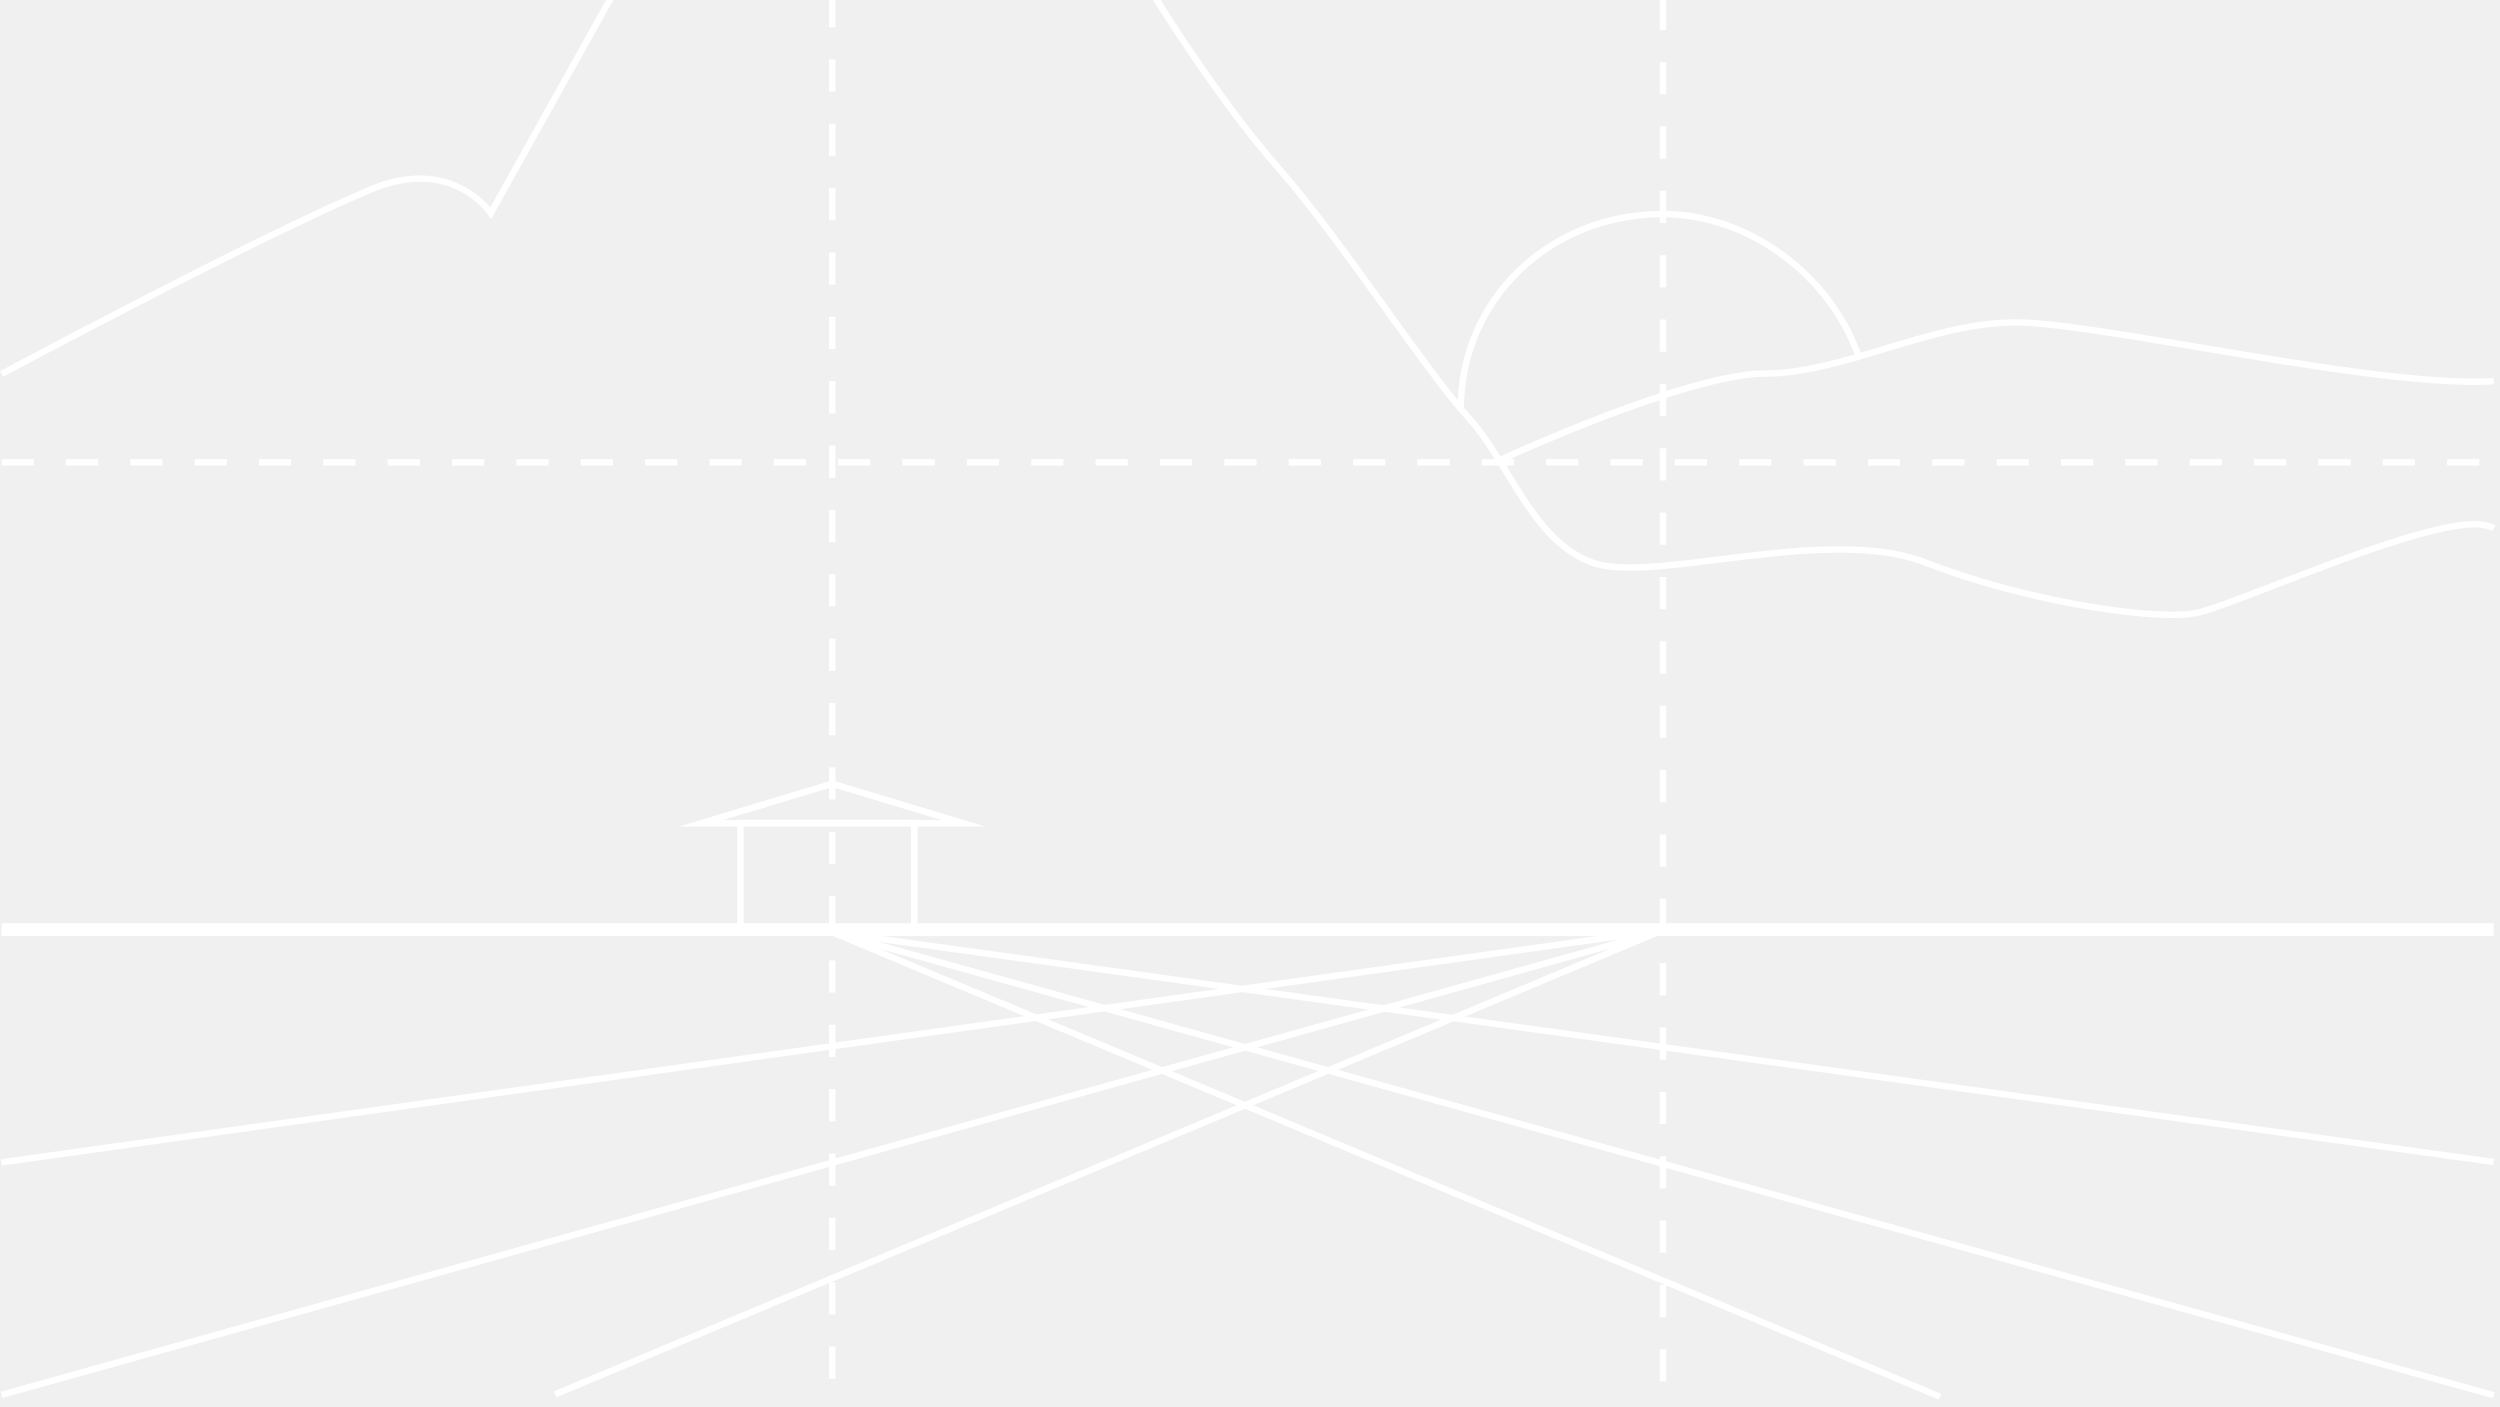
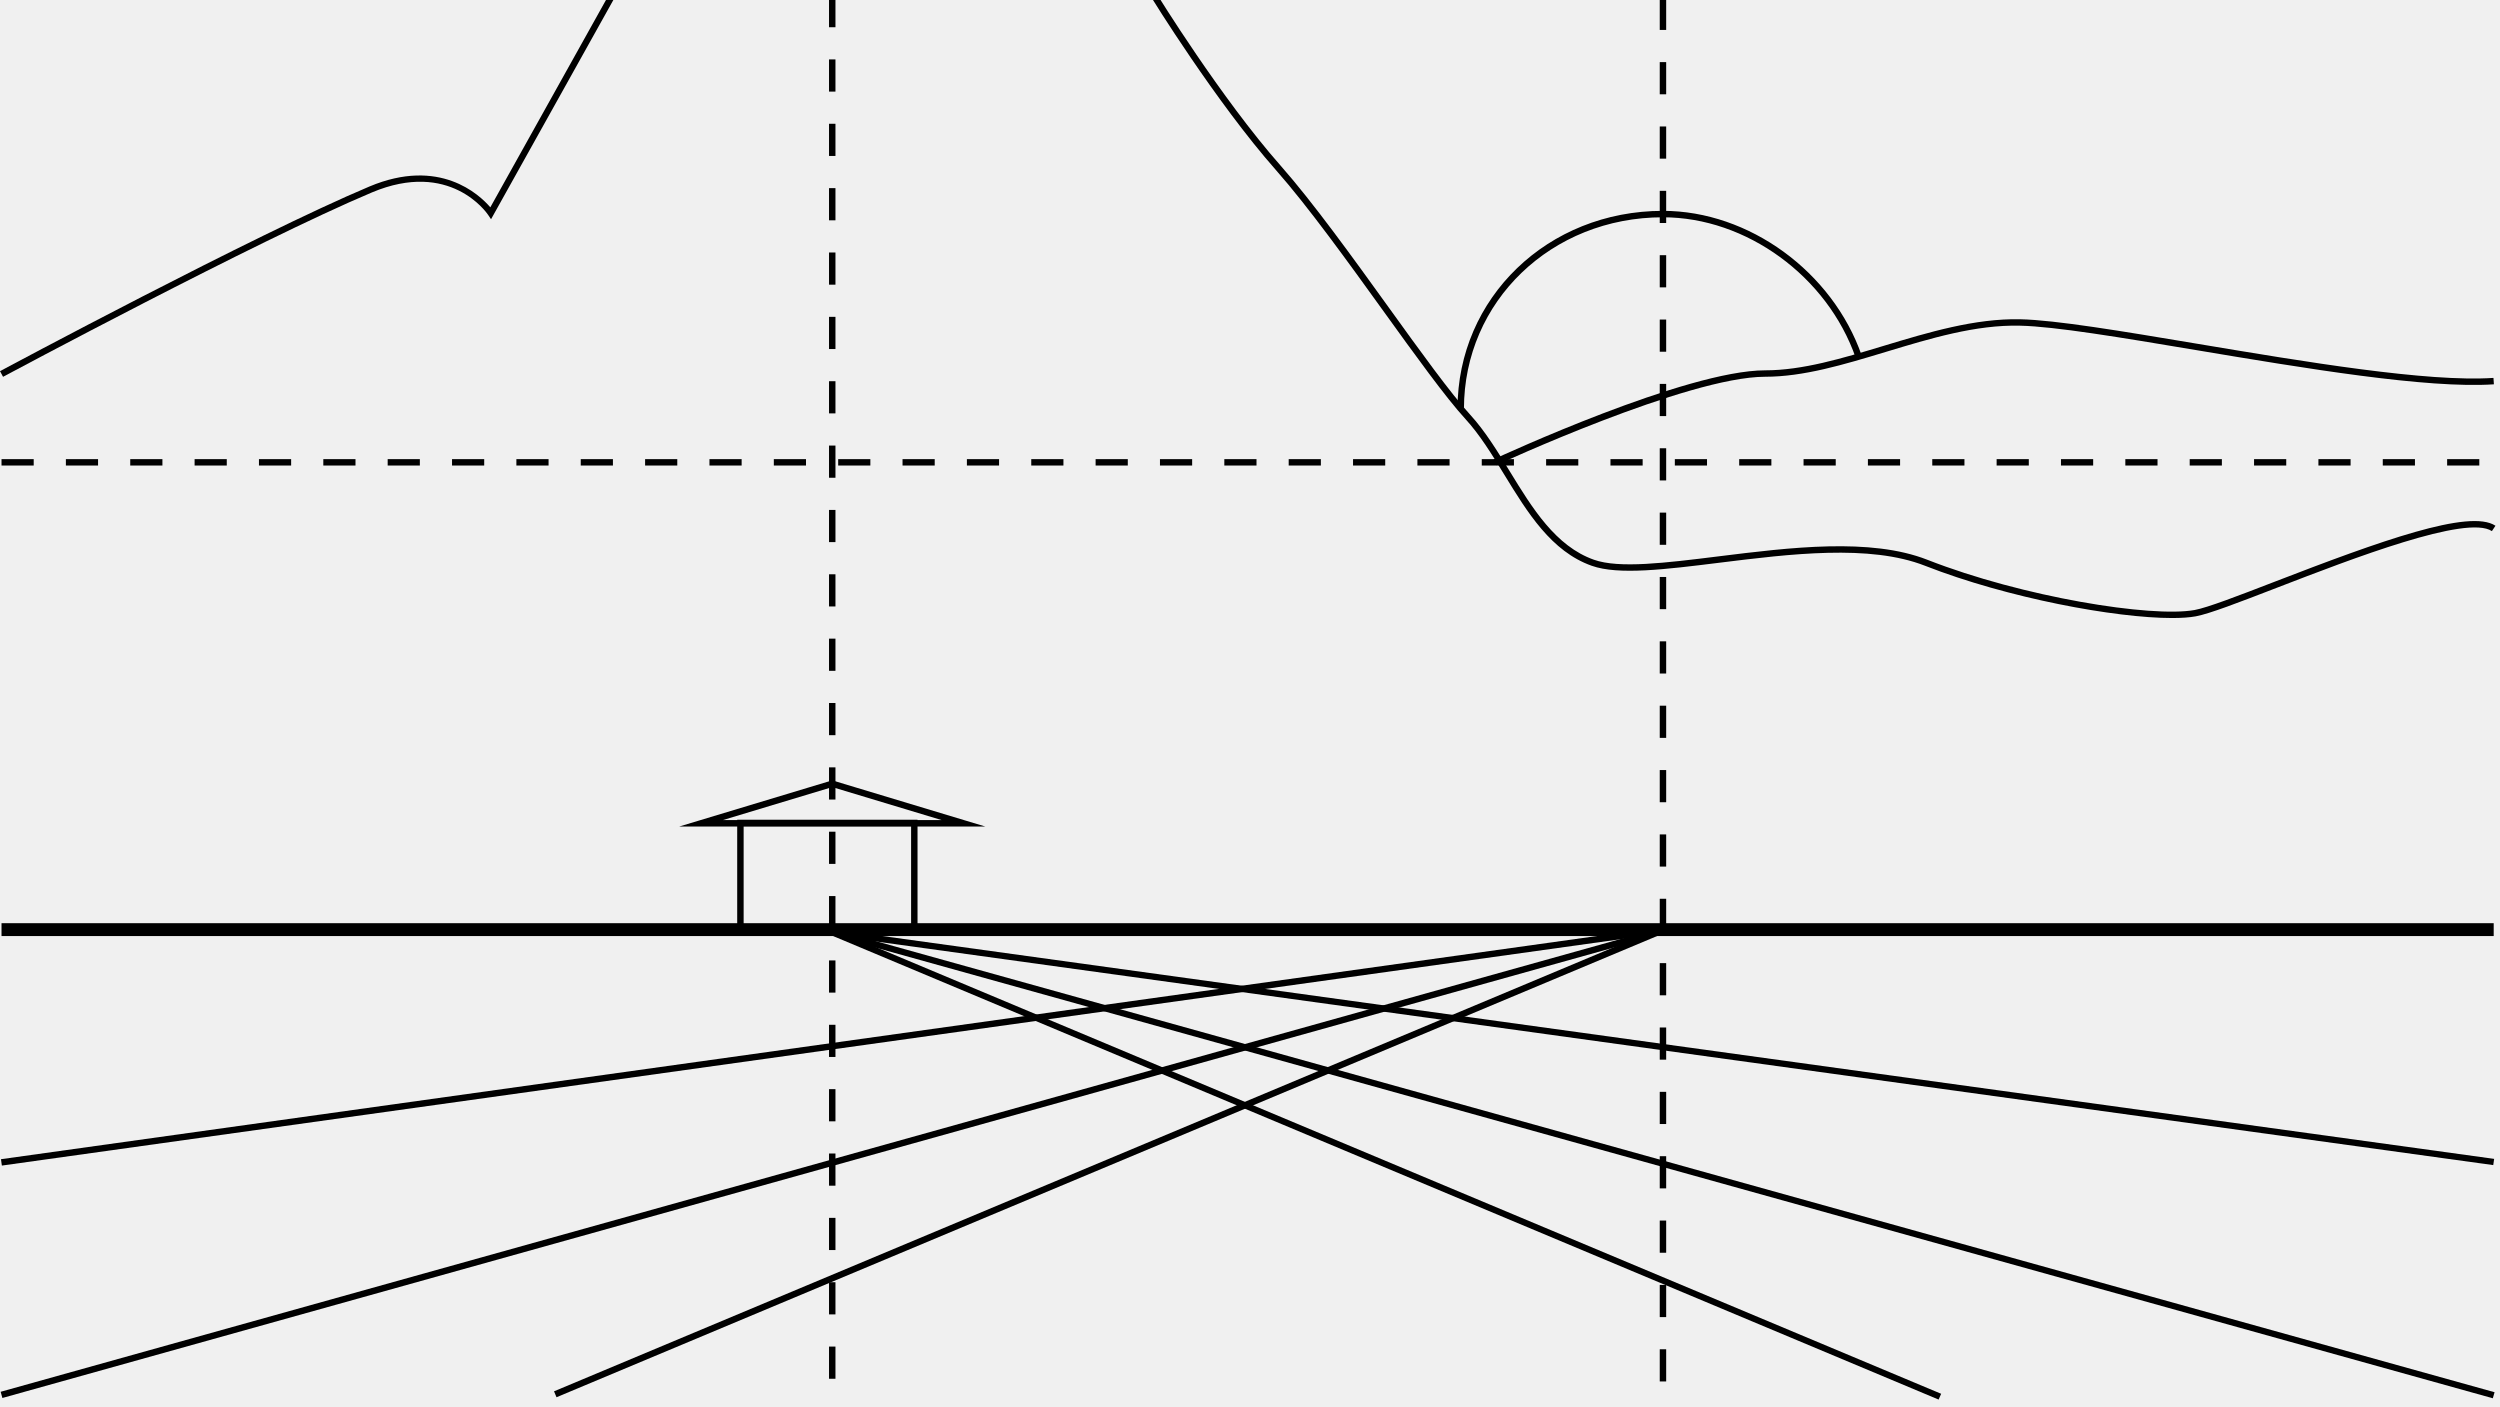
<svg xmlns="http://www.w3.org/2000/svg" version="1.1" id="Layer_3" x="0px" y="0px" width="800px" height="450px" viewBox="0 0 800 450" enable-background="new 0 0 800 450" xml:space="preserve">
  <g>
-     <path fill="#FFFFFF" d="M468.466,130.819h-2.059c0-35.521,28.875-63.348,65.74-63.348c27.506,0,54.258,19.477,63.606,46.311   l-1.941,0.678c-9.075-26.033-35.012-44.928-61.666-44.928C496.438,69.532,468.466,96.452,468.466,130.819z" />
-     <path fill="#FFFFFF" d="M478.763,148.884l-0.868-1.867c2.514-1.166,61.723-28.512,86.948-28.512c11.996,0,24.642-3.82,38.023-7.863   c14.312-4.324,29.121-8.785,43.606-8.479c11.349,0.248,32.301,3.76,56.562,7.824c34.59,5.797,73.785,12.367,94.875,10.941   l0.139,2.055c-21.328,1.443-60.65-5.15-95.354-10.965c-24.187-4.051-45.07-7.551-56.267-7.797   c-14.196-0.354-28.812,4.113-42.973,8.391c-13.531,4.09-26.316,7.951-38.617,7.951   C540.071,120.563,479.372,148.601,478.763,148.884z" />
-     <path fill="#FFFFFF" d="M695.061,197.769c-18.146,0-52.644-6.369-79.062-16.727c-17.713-6.945-43.24-3.768-65.771-0.971   c-17.327,2.154-32.299,4.018-40.864,0.982c-12.941-4.58-20.578-17.053-27.964-29.115c-4.032-6.588-7.848-12.812-12.452-17.84   c-6.339-6.914-16.021-20.348-26.271-34.57c-11.315-15.713-24.146-33.52-34.354-45.078c-19.23-21.783-39.822-55.156-40.027-55.492   l1.754-1.076c0.205,0.332,20.703,33.559,39.818,55.205c10.271,11.635,23.135,29.486,34.479,45.236   c10.211,14.172,19.857,27.559,26.113,34.383c4.742,5.174,8.783,11.775,12.691,18.158c7.194,11.756,14.643,23.912,26.893,28.248   c8.111,2.871,22.854,1.041,39.928-1.084c22.771-2.83,48.574-6.041,66.775,1.096c30.492,11.953,71.715,18.57,85.508,16.082   c4.101-0.74,14.082-4.594,25.642-9.059c33.78-13.045,62.43-23.4,70.653-17.906l-1.143,1.715c-8.025-5.35-44.574,8.77-68.771,18.113   c-12.137,4.688-21.725,8.389-26.018,9.164C700.626,197.595,698.064,197.769,695.061,197.769z" />
-     <path fill="#FFFFFF" d="M0.974,120.579L0,118.765c0.809-0.434,81.32-43.549,118.206-59.08c22.418-9.436,35.18,2.561,38.697,6.656   L194.595-1.22l1.798,1.004l-39.261,70.371l-0.937-1.396c-0.486-0.727-12.236-17.684-37.188-7.176   C82.208,77.077,1.782,120.147,0.974,120.579z" />
-     <path fill="#FFFFFF" d="M293.609,298.114h-57.704v-35.802h57.704V298.114z M237.964,296.057h53.587v-31.685h-53.587V296.057z" />
-     <path fill="#FFFFFF" d="M315.28,264.484h-97.923l48.961-14.771L315.28,264.484z M231.315,262.427h70.008l-35.005-10.559   L231.315,262.427z" />
+     <path fill="#000000" d="M468.466,130.819h-2.059c0-35.521,28.875-63.348,65.74-63.348c27.506,0,54.258,19.477,63.606,46.311   l-1.941,0.678c-9.075-26.033-35.012-44.928-61.666-44.928C496.438,69.532,468.466,96.452,468.466,130.819z" />
+     <path fill="#000000" d="M478.763,148.884l-0.868-1.867c2.514-1.166,61.723-28.512,86.948-28.512c11.996,0,24.642-3.82,38.023-7.863   c14.312-4.324,29.121-8.785,43.606-8.479c11.349,0.248,32.301,3.76,56.562,7.824c34.59,5.797,73.785,12.367,94.875,10.941   l0.139,2.055c-21.328,1.443-60.65-5.15-95.354-10.965c-24.187-4.051-45.07-7.551-56.267-7.797   c-14.196-0.354-28.812,4.113-42.973,8.391c-13.531,4.09-26.316,7.951-38.617,7.951   C540.071,120.563,479.372,148.601,478.763,148.884z" />
+     <path fill="#000000" d="M695.061,197.769c-18.146,0-52.644-6.369-79.062-16.727c-17.713-6.945-43.24-3.768-65.771-0.971   c-17.327,2.154-32.299,4.018-40.864,0.982c-12.941-4.58-20.578-17.053-27.964-29.115c-4.032-6.588-7.848-12.812-12.452-17.84   c-6.339-6.914-16.021-20.348-26.271-34.57c-11.315-15.713-24.146-33.52-34.354-45.078c-19.23-21.783-39.822-55.156-40.027-55.492   l1.754-1.076c0.205,0.332,20.703,33.559,39.818,55.205c10.271,11.635,23.135,29.486,34.479,45.236   c10.211,14.172,19.857,27.559,26.113,34.383c4.742,5.174,8.783,11.775,12.691,18.158c7.194,11.756,14.643,23.912,26.893,28.248   c8.111,2.871,22.854,1.041,39.928-1.084c22.771-2.83,48.574-6.041,66.775,1.096c30.492,11.953,71.715,18.57,85.508,16.082   c4.101-0.74,14.082-4.594,25.642-9.059c33.78-13.045,62.43-23.4,70.653-17.906l-1.143,1.715c-8.025-5.35-44.574,8.77-68.771,18.113   c-12.137,4.688-21.725,8.389-26.018,9.164C700.626,197.595,698.064,197.769,695.061,197.769z" />
+     <path fill="#000000" d="M0.974,120.579L0,118.765c0.809-0.434,81.32-43.549,118.206-59.08c22.418-9.436,35.18,2.561,38.697,6.656   L194.595-1.22l1.798,1.004l-39.261,70.371l-0.937-1.396c-0.486-0.727-12.236-17.684-37.188-7.176   C82.208,77.077,1.782,120.147,0.974,120.579z" />
+     <path fill="#000000" d="M293.609,298.114h-57.704v-35.802h57.704V298.114z M237.964,296.057h53.587v-31.685h-53.587V296.057z" />
+     <path fill="#000000" d="M315.28,264.484h-97.923l48.961-14.771L315.28,264.484z M231.315,262.427h70.008l-35.005-10.559   L231.315,262.427z" />
    <g>
-       <path fill="#FFFFFF" d="M267.348,441.204h-2.06v-10.299h2.06V441.204z M267.348,420.608h-2.06V410.31h2.06V420.608z     M267.348,400.015h-2.06v-10.297h2.06V400.015z M267.348,379.419h-2.06v-10.297h2.06V379.419z M267.348,358.825h-2.06v-10.297    h2.06V358.825z M267.348,338.229h-2.06v-10.297h2.06V338.229z M267.348,317.636h-2.06v-10.299h2.06V317.636z M267.348,297.04    h-2.06v-10.297h2.06V297.04z M267.348,276.446h-2.06v-10.298h2.06V276.446z M267.348,255.854h-2.06v-10.299h2.06V255.854z     M267.348,235.257h-2.06V224.96h2.06V235.257z M267.348,214.663h-2.06v-10.297h2.06V214.663z M267.348,194.067h-2.06V183.77h2.06    V194.067z M267.348,173.474h-2.06v-10.297h2.06V173.474z M267.348,152.88h-2.06v-10.299h2.06V152.88z M267.348,132.284h-2.06    v-10.297h2.06V132.284z M267.348,111.69h-2.06v-10.299h2.06V111.69z M267.348,91.095h-2.06V80.798h2.06V91.095z M267.348,70.501    h-2.06V60.202h2.06V70.501z M267.348,49.905h-2.06V39.608h2.06V49.905z M267.348,29.312h-2.06V19.013h2.06V29.312z M267.348,8.716    h-2.06V-1.581h2.06V8.716z" />
-       <path fill="#FFFFFF" d="M533.177,442.065h-2.059v-10.3h2.059V442.065z M533.177,421.472h-2.059v-10.297h2.059V421.472z     M533.177,400.878h-2.059v-10.299h2.059V400.878z M533.177,380.282h-2.059v-10.297h2.059V380.282z M533.177,359.688h-2.059V349.39    h2.059V359.688z M533.177,339.093h-2.059v-10.297h2.059V339.093z M533.177,318.499h-2.059v-10.297h2.059V318.499z     M533.177,297.902h-2.059v-10.297h2.059V297.902z M533.177,277.309h-2.059v-10.295h2.059V277.309z M533.177,256.714h-2.059    v-10.297h2.059V256.714z M533.177,236.12h-2.059v-10.297h2.059V236.12z M533.177,215.526h-2.059v-10.299h2.059V215.526z     M533.177,194.931h-2.059v-10.297h2.059V194.931z M533.177,174.337h-2.059v-10.299h2.059V174.337z M533.177,153.741h-2.059    v-10.297h2.059V153.741z M533.177,133.147h-2.059v-10.299h2.059V133.147z M533.177,112.552h-2.059v-10.297h2.059V112.552z     M533.177,91.958h-2.059V81.661h2.059V91.958z M533.177,71.362h-2.059V61.065h2.059V71.362z M533.177,50.769h-2.059V40.472h2.059    V50.769z M533.177,30.175h-2.059V19.876h2.059V30.175z M533.177,9.579h-2.059V-0.718h2.059V9.579z" />
-       <rect x="0.486" y="295.421" fill="#FFFFFF" width="797.495" height="4.117" />
-       <path fill="#FFFFFF" d="M793.38,148.979h-10.297v-2.059h10.297V148.979z M772.784,148.979h-10.297v-2.059h10.297V148.979z     M752.189,148.979h-10.297v-2.059h10.297V148.979z M731.597,148.979h-10.299v-2.059h10.299V148.979z M711.001,148.979h-10.297    v-2.059h10.297V148.979z M690.407,148.979h-10.3v-2.059h10.3V148.979z M669.812,148.979h-10.3v-2.059h10.3V148.979z     M649.218,148.979h-10.299v-2.059h10.299V148.979z M628.622,148.979h-10.297v-2.059h10.297V148.979z M608.028,148.979h-10.297    v-2.059h10.297V148.979z M587.435,148.979h-10.299v-2.059h10.299V148.979z M566.839,148.979h-10.297v-2.059h10.297V148.979z     M546.245,148.979h-10.299v-2.059h10.299V148.979z M525.649,148.979h-10.3v-2.059h10.3V148.979z M505.056,148.979h-10.299v-2.059    h10.299V148.979z M484.462,148.979h-10.299v-2.059h10.299V148.979z M463.866,148.979h-10.297v-2.059h10.297V148.979z     M443.271,148.979h-10.301v-2.059h10.301V148.979z M422.677,148.979H412.38v-2.059h10.297V148.979z M402.083,148.979h-10.299    v-2.059h10.299V148.979z M381.487,148.979H371.19v-2.059h10.297V148.979z M360.894,148.979h-10.299v-2.059h10.299V148.979z     M340.298,148.979h-10.297v-2.059h10.297V148.979z M319.703,148.979h-10.297v-2.059h10.297V148.979z M299.108,148.979h-10.297    v-2.059h10.297V148.979z M278.514,148.979h-10.297v-2.059h10.297V148.979z M257.92,148.979h-10.298v-2.059h10.298V148.979z     M237.324,148.979h-10.297v-2.059h10.297V148.979z M216.73,148.979h-10.298v-2.059h10.298V148.979z M196.136,148.979h-10.297    v-2.059h10.297V148.979z M175.541,148.979h-10.298v-2.059h10.298V148.979z M154.946,148.979h-10.297v-2.059h10.297V148.979z     M134.352,148.979h-10.297v-2.059h10.297V148.979z M113.757,148.979H103.46v-2.059h10.297V148.979L113.757,148.979z     M93.163,148.979H82.865v-2.059h10.298V148.979z M72.568,148.979H62.271v-2.059h10.298L72.568,148.979L72.568,148.979z     M51.974,148.979H41.676v-2.059h10.298V148.979z M31.379,148.979H21.082v-2.059h10.297V148.979z M10.784,148.979H0.486v-2.059    h10.298V148.979z" />
+       <path fill="#000000" d="M267.348,441.204h-2.06v-10.299h2.06V441.204z M267.348,420.608h-2.06V410.31h2.06V420.608z     M267.348,400.015h-2.06v-10.297h2.06V400.015z M267.348,379.419h-2.06v-10.297h2.06V379.419z M267.348,358.825h-2.06v-10.297    h2.06V358.825z M267.348,338.229h-2.06v-10.297h2.06V338.229z M267.348,317.636h-2.06v-10.299h2.06V317.636z M267.348,297.04    h-2.06v-10.297h2.06V297.04z M267.348,276.446h-2.06v-10.298h2.06V276.446z M267.348,255.854h-2.06v-10.299h2.06V255.854z     M267.348,235.257h-2.06V224.96h2.06V235.257z M267.348,214.663h-2.06v-10.297h2.06V214.663z M267.348,194.067h-2.06V183.77h2.06    V194.067z M267.348,173.474h-2.06v-10.297h2.06V173.474z M267.348,152.88h-2.06v-10.299h2.06V152.88z M267.348,132.284h-2.06    v-10.297h2.06V132.284z M267.348,111.69h-2.06v-10.299h2.06V111.69z M267.348,91.095h-2.06V80.798h2.06V91.095z M267.348,70.501    h-2.06V60.202h2.06V70.501z M267.348,49.905h-2.06V39.608h2.06V49.905z M267.348,29.312h-2.06V19.013h2.06V29.312z M267.348,8.716    h-2.06V-1.581h2.06V8.716z" />
+       <path fill="#000000" d="M533.177,442.065h-2.059v-10.3h2.059V442.065z M533.177,421.472h-2.059v-10.297h2.059V421.472z     M533.177,400.878h-2.059v-10.299h2.059V400.878z M533.177,380.282h-2.059v-10.297h2.059V380.282z M533.177,359.688h-2.059V349.39    h2.059V359.688z M533.177,339.093h-2.059v-10.297h2.059V339.093z M533.177,318.499h-2.059v-10.297h2.059V318.499z     M533.177,297.902h-2.059v-10.297h2.059V297.902z M533.177,277.309h-2.059v-10.295h2.059V277.309z M533.177,256.714h-2.059    v-10.297h2.059V256.714z M533.177,236.12h-2.059v-10.297h2.059V236.12z M533.177,215.526h-2.059v-10.299h2.059V215.526z     M533.177,194.931h-2.059v-10.297h2.059V194.931z M533.177,174.337h-2.059v-10.299h2.059V174.337z M533.177,153.741h-2.059    v-10.297h2.059V153.741z M533.177,133.147h-2.059v-10.299h2.059V133.147z M533.177,112.552h-2.059v-10.297h2.059V112.552z     M533.177,91.958h-2.059V81.661h2.059V91.958z M533.177,71.362h-2.059V61.065h2.059V71.362z M533.177,50.769h-2.059V40.472h2.059    V50.769z M533.177,30.175h-2.059V19.876h2.059V30.175z M533.177,9.579h-2.059V-0.718h2.059V9.579z" />
+       <rect x="0.486" y="295.421" fill="#000000" width="797.495" height="4.117" />
+       <path fill="#000000" d="M793.38,148.979h-10.297v-2.059h10.297V148.979z M772.784,148.979h-10.297v-2.059h10.297V148.979z     M752.189,148.979h-10.297v-2.059h10.297V148.979z M731.597,148.979h-10.299v-2.059h10.299V148.979z M711.001,148.979h-10.297    v-2.059h10.297V148.979z M690.407,148.979h-10.3v-2.059h10.3V148.979z M669.812,148.979h-10.3v-2.059h10.3V148.979z     M649.218,148.979h-10.299v-2.059h10.299V148.979z M628.622,148.979h-10.297v-2.059h10.297V148.979z M608.028,148.979h-10.297    v-2.059h10.297V148.979z M587.435,148.979h-10.299v-2.059h10.299V148.979z M566.839,148.979h-10.297v-2.059h10.297V148.979z     M546.245,148.979h-10.299v-2.059h10.299V148.979z M525.649,148.979h-10.3v-2.059h10.3V148.979z M505.056,148.979h-10.299v-2.059    h10.299V148.979z M484.462,148.979h-10.299v-2.059h10.299V148.979z M463.866,148.979h-10.297v-2.059h10.297V148.979z     M443.271,148.979h-10.301v-2.059h10.301V148.979z M422.677,148.979H412.38v-2.059h10.297V148.979z M402.083,148.979h-10.299    v-2.059h10.299V148.979z M381.487,148.979H371.19v-2.059h10.297V148.979z M360.894,148.979h-10.299v-2.059h10.299V148.979z     M340.298,148.979h-10.297v-2.059h10.297V148.979z M319.703,148.979h-10.297v-2.059h10.297V148.979z M299.108,148.979h-10.297    v-2.059h10.297V148.979z M278.514,148.979h-10.297v-2.059h10.297V148.979z M257.92,148.979h-10.298v-2.059h10.298V148.979z     M237.324,148.979h-10.297v-2.059h10.297V148.979z M216.73,148.979h-10.298v-2.059h10.298V148.979z M196.136,148.979h-10.297    v-2.059h10.297V148.979z M175.541,148.979h-10.298v-2.059h10.298V148.979z M154.946,148.979h-10.297v-2.059h10.297V148.979z     M134.352,148.979h-10.297v-2.059h10.297V148.979z M113.757,148.979H103.46v-2.059h10.297V148.979L113.757,148.979z     M93.163,148.979H82.865v-2.059h10.298V148.979z M72.568,148.979H62.271v-2.059h10.298L72.568,148.979L72.568,148.979z     M51.974,148.979H41.676v-2.059h10.298V148.979z M31.379,148.979H21.082v-2.059h10.297V148.979z M10.784,148.979H0.486v-2.059    h10.298V148.979z" />
    </g>
    <g>
-       <rect x="353.891" y="179.763" transform="matrix(-0.3865 -0.9223 0.9223 -0.3865 149.0677 842.9927)" fill="#FFFFFF" width="2.059" height="384.304" />
-       <rect x="265.28" y="96.041" transform="matrix(-0.2692 -0.9631 0.9631 -0.2692 -20.3217 728.7009)" fill="#FFFFFF" width="2.06" height="552.04" />
-       <rect x="265.277" y="66.353" transform="matrix(-0.1385 -0.9904 0.9904 -0.1385 -28.3788 644.9036)" fill="#FFFFFF" width="2.059" height="536.883" />
+       <rect x="353.891" y="179.763" transform="matrix(-0.3865 -0.9223 0.9223 -0.3865 149.0677 842.9927)" fill="#000000" width="2.059" height="384.304" />
+       <rect x="265.28" y="96.041" transform="matrix(-0.2692 -0.9631 0.9631 -0.2692 -20.3217 728.7009)" fill="#000000" width="2.06" height="552.04" />
+       <rect x="265.277" y="66.353" transform="matrix(-0.1385 -0.9904 0.9904 -0.1385 -28.3788 644.9036)" fill="#000000" width="2.059" height="536.883" />
    </g>
    <g>
-       <polygon fill="#FFFFFF" points="620.354,447.864 265.911,299.253 266.725,297.4 621.169,446.011   " />
-       <polygon fill="#FFFFFF" points="797.7,447.448 266.036,299.296 266.6,297.357 798.263,445.511   " />
-       <polygon fill="#FFFFFF" points="797.837,372.835 266.173,299.325 266.463,297.329 798.126,370.839   " />
+       <polygon fill="#000000" points="620.354,447.864 265.911,299.253 266.725,297.4 621.169,446.011   " />
+       <polygon fill="#000000" points="797.7,447.448 266.036,299.296 266.6,297.357 798.263,445.511   " />
+       <polygon fill="#000000" points="797.837,372.835 266.173,299.325 266.463,297.329 798.126,370.839   " />
    </g>
  </g>
</svg>
